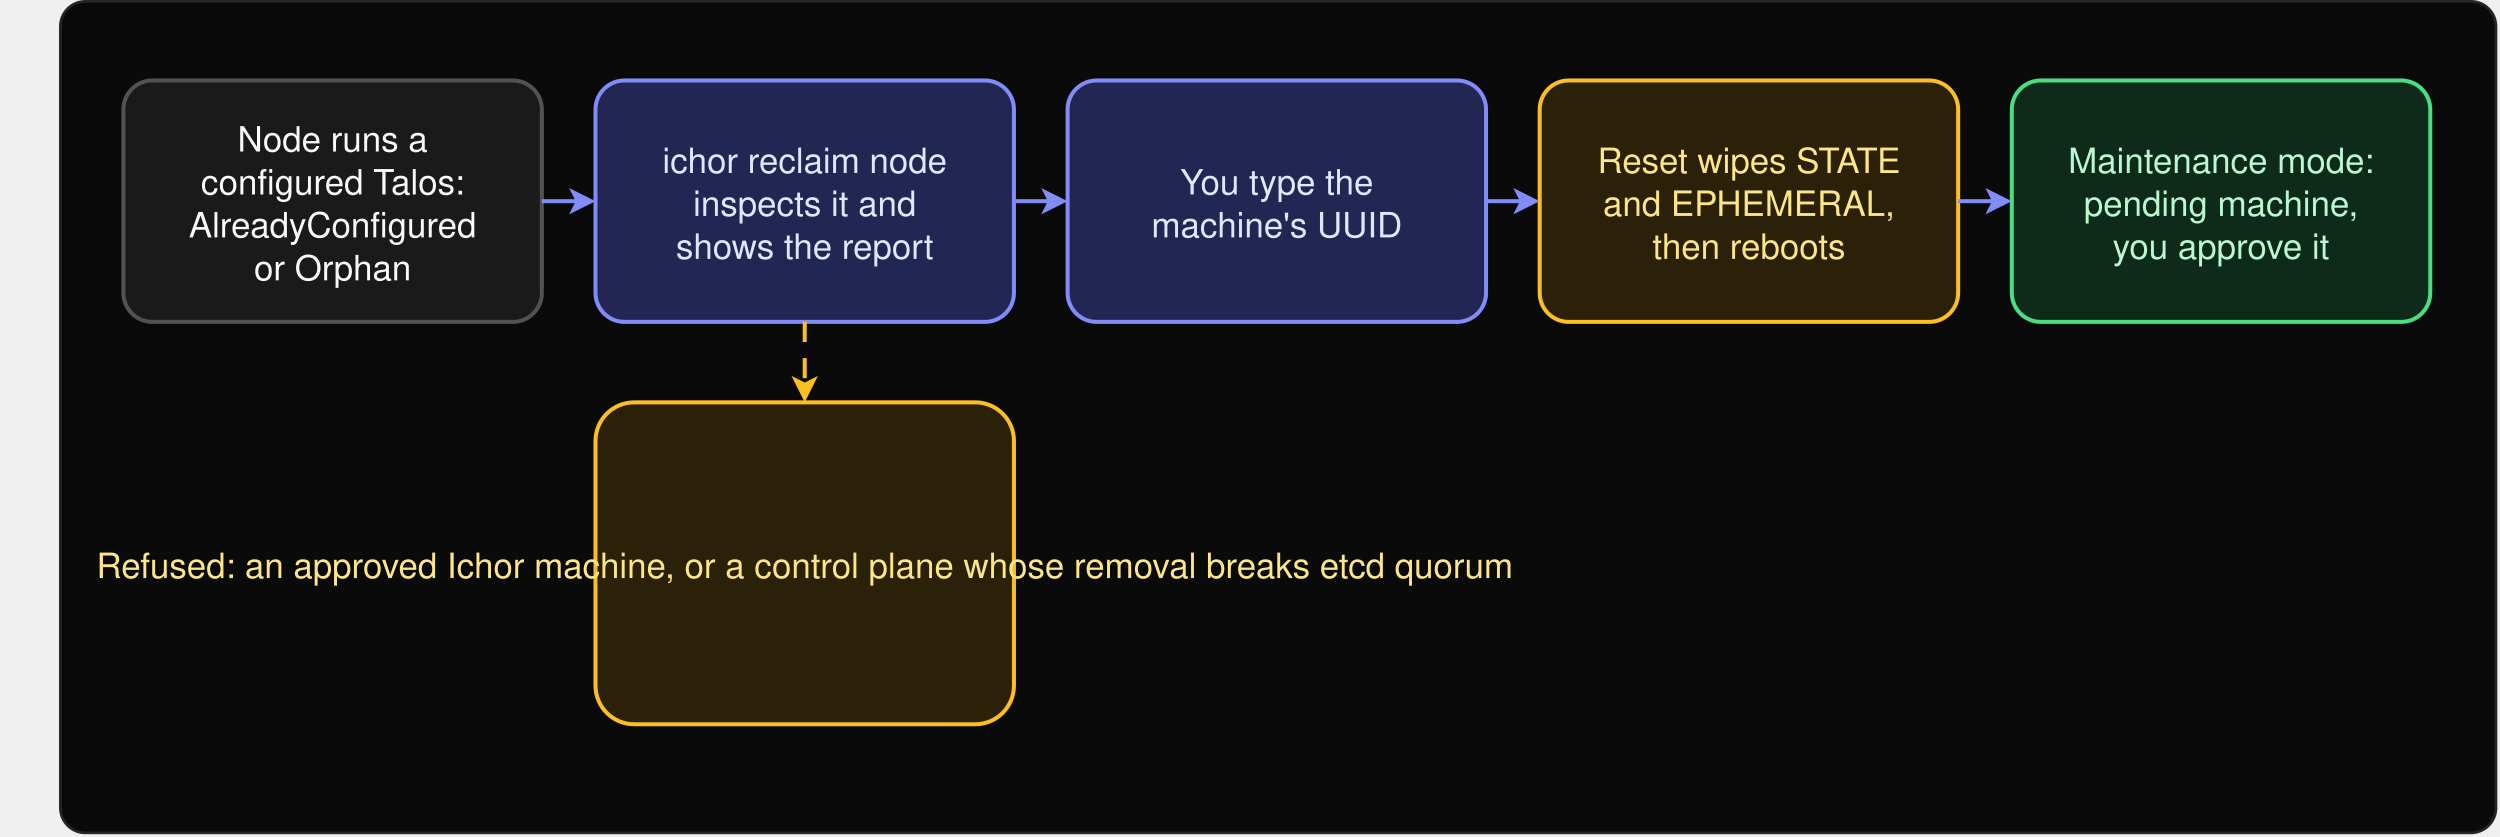
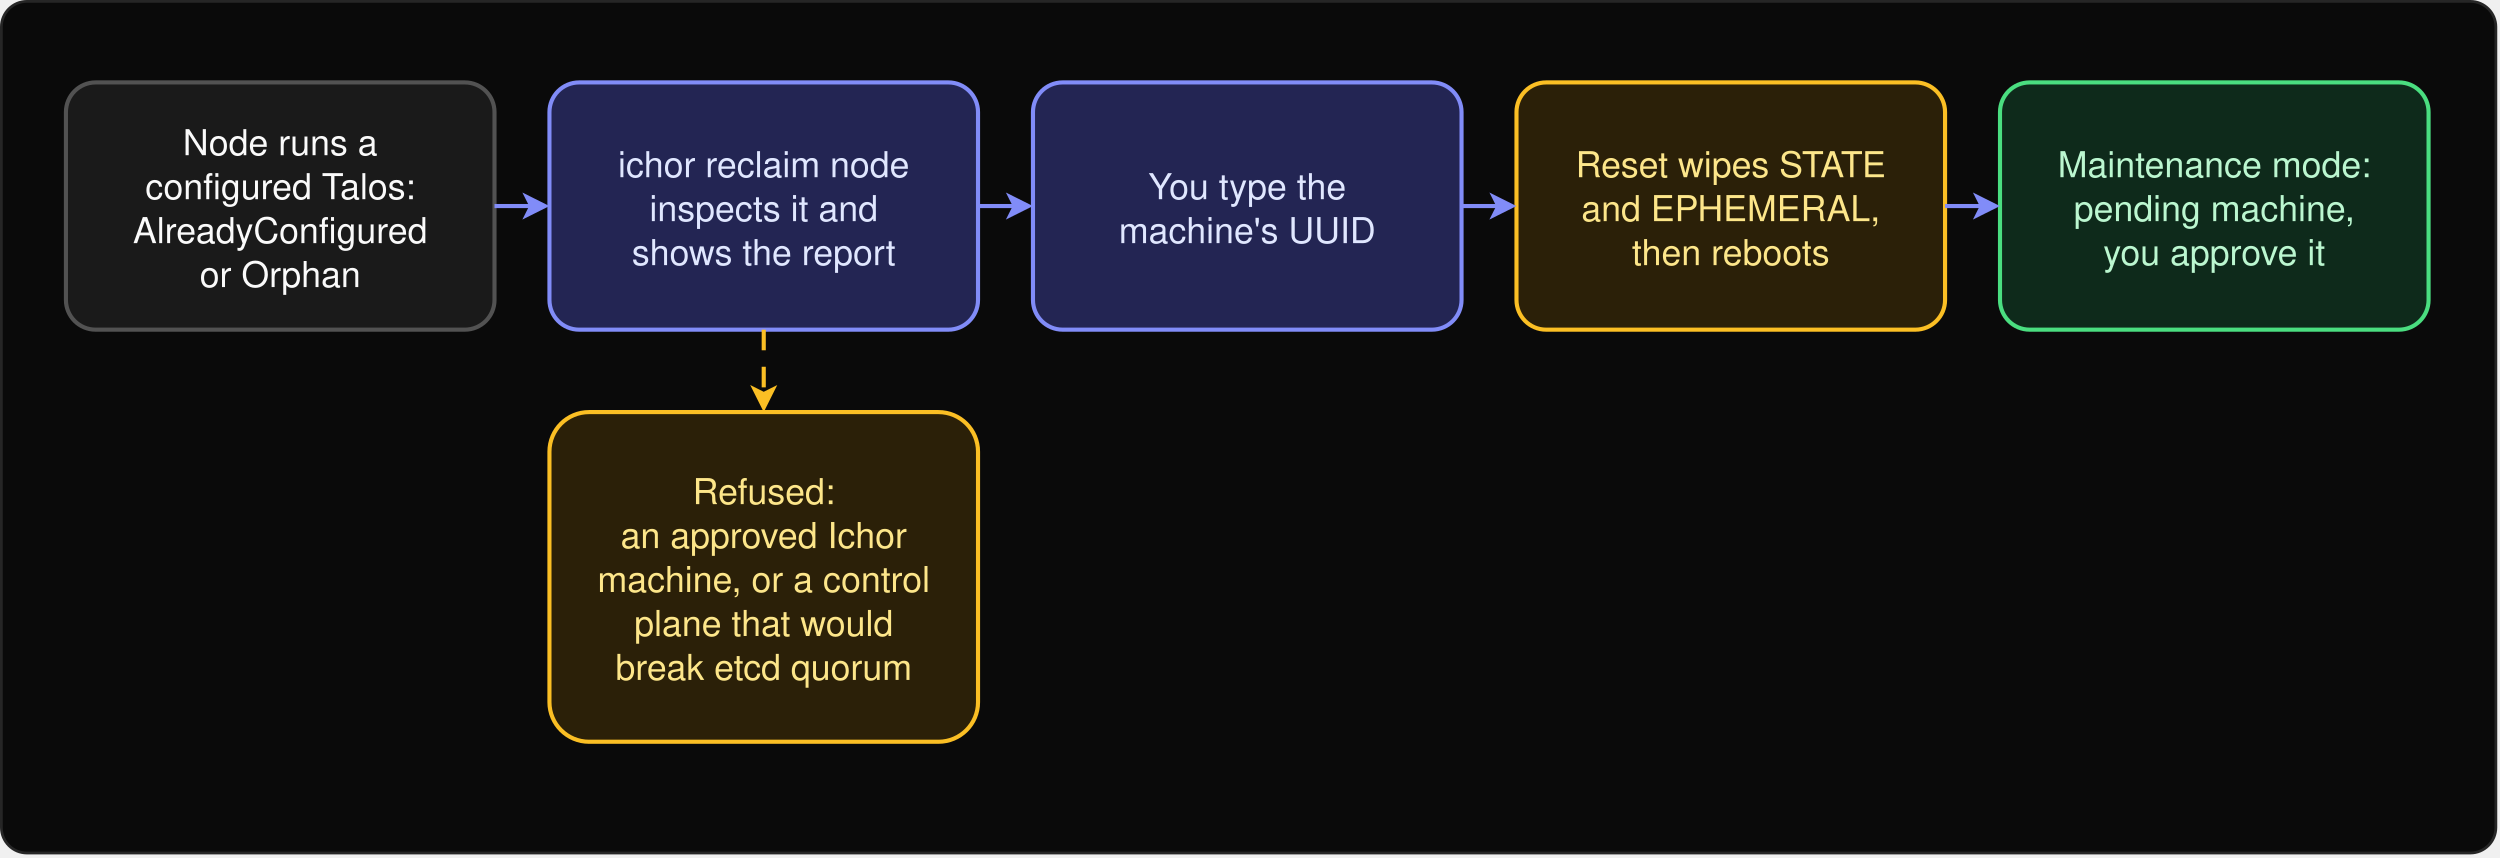
- <svg xmlns="http://www.w3.org/2000/svg" style="background: transparent; background-color: transparent; color-scheme: dark;" version="1.1" width="932px" height="312px" viewBox="0 0 932 312" content="&lt;mxfile host=&quot;Electron&quot;&gt;&#10;  &lt;diagram id=&quot;reclaim a machine flow&quot; name=&quot;reclaim a machine flow&quot;&gt;&#10;    &lt;mxGraphModel grid=&quot;0&quot; gridSize=&quot;10&quot; guides=&quot;1&quot; tooltips=&quot;1&quot; connect=&quot;1&quot; arrows=&quot;1&quot; fold=&quot;0&quot; page=&quot;0&quot; pageScale=&quot;1&quot; pageWidth=&quot;928&quot; pageHeight=&quot;330&quot; math=&quot;0&quot; shadow=&quot;0&quot;&gt;&#10;      &lt;root&gt;&#10;        &lt;mxCell id=&quot;0&quot; style=&quot;html=0;&quot; /&gt;&#10;        &lt;mxCell id=&quot;1&quot; parent=&quot;0&quot; style=&quot;html=0;&quot; /&gt;&#10;        &lt;mxCell id=&quot;pn&quot; parent=&quot;1&quot; style=&quot;rounded=1;arcSize=3;fillColor=light-dark(#FFFFFF,#0A0A0A);strokeColor=light-dark(#E5E5E5,#262626);strokeWidth=1;html=0;&quot; value=&quot;&quot; vertex=&quot;1&quot;&gt;&#10;          &lt;mxGeometry height=&quot;310&quot; width=&quot;908&quot; x=&quot;10&quot; y=&quot;10&quot; as=&quot;geometry&quot; /&gt;&#10;        &lt;/mxCell&gt;&#10;        &lt;mxCell id=&quot;n0&quot; parent=&quot;1&quot; style=&quot;rounded=1;arcSize=12;fillColor=light-dark(#FFFFFF,#1A1A1A);strokeColor=light-dark(#A3A3A3,#525252);strokeWidth=1.5;fontColor=light-dark(#171717,#FAFAFA);fontFamily=Helvetica;fontSize=13;align=center;verticalAlign=middle;html=0;&quot; value=&quot;Node runs a&amp;#xa;configured Talos:&amp;#xa;AlreadyConfigured&amp;#xa;or Orphan&quot; vertex=&quot;1&quot;&gt;&#10;          &lt;mxGeometry height=&quot;90&quot; width=&quot;156&quot; x=&quot;34&quot; y=&quot;40&quot; as=&quot;geometry&quot; /&gt;&#10;        &lt;/mxCell&gt;&#10;        &lt;mxCell id=&quot;n1&quot; parent=&quot;1&quot; style=&quot;rounded=1;arcSize=12;fillColor=light-dark(#EEF2FF,#232553);strokeColor=light-dark(#6366F1,#818CF8);strokeWidth=1.5;fontColor=light-dark(#1E1B4B,#E0E7FF);fontFamily=Helvetica;fontSize=13;align=center;verticalAlign=middle;html=0;&quot; value=&quot;ichor reclaim node&amp;#xa;inspects it and&amp;#xa;shows the report&quot; vertex=&quot;1&quot;&gt;&#10;          &lt;mxGeometry height=&quot;90&quot; width=&quot;156&quot; x=&quot;210&quot; y=&quot;40&quot; as=&quot;geometry&quot; /&gt;&#10;        &lt;/mxCell&gt;&#10;        &lt;mxCell id=&quot;n2&quot; parent=&quot;1&quot; style=&quot;rounded=1;arcSize=12;fillColor=light-dark(#EEF2FF,#232553);strokeColor=light-dark(#6366F1,#818CF8);strokeWidth=1.5;fontColor=light-dark(#1E1B4B,#E0E7FF);fontFamily=Helvetica;fontSize=13;align=center;verticalAlign=middle;html=0;&quot; value=&quot;You type the&amp;#xa;machine&amp;#39;s UUID&quot; vertex=&quot;1&quot;&gt;&#10;          &lt;mxGeometry height=&quot;90&quot; width=&quot;156&quot; x=&quot;386&quot; y=&quot;40&quot; as=&quot;geometry&quot; /&gt;&#10;        &lt;/mxCell&gt;&#10;        &lt;mxCell id=&quot;n3&quot; parent=&quot;1&quot; style=&quot;rounded=1;arcSize=12;fillColor=light-dark(#FFFBEB,#2B2008);strokeColor=light-dark(#D97706,#FBBF24);strokeWidth=1.5;fontColor=light-dark(#78350F,#FDE68A);fontFamily=Helvetica;fontSize=13;align=center;verticalAlign=middle;html=0;&quot; value=&quot;Reset wipes STATE&amp;#xa;and EPHEMERAL,&amp;#xa;then reboots&quot; vertex=&quot;1&quot;&gt;&#10;          &lt;mxGeometry height=&quot;90&quot; width=&quot;156&quot; x=&quot;562&quot; y=&quot;40&quot; as=&quot;geometry&quot; /&gt;&#10;        &lt;/mxCell&gt;&#10;        &lt;mxCell id=&quot;n4&quot; parent=&quot;1&quot; style=&quot;rounded=1;arcSize=12;fillColor=light-dark(#F0FDF4,#0E2A1B);strokeColor=light-dark(#16A34A,#4ADE80);strokeWidth=1.5;fontColor=light-dark(#14532D,#BBF7D0);fontFamily=Helvetica;fontSize=13;align=center;verticalAlign=middle;html=0;&quot; value=&quot;Maintenance mode:&amp;#xa;pending machine,&amp;#xa;you approve it&quot; vertex=&quot;1&quot;&gt;&#10;          &lt;mxGeometry height=&quot;90&quot; width=&quot;156&quot; x=&quot;738&quot; y=&quot;40&quot; as=&quot;geometry&quot; /&gt;&#10;        &lt;/mxCell&gt;&#10;        &lt;mxCell id=&quot;r&quot; parent=&quot;1&quot; style=&quot;rounded=1;arcSize=12;fillColor=light-dark(#FFFBEB,#2B2008);strokeColor=light-dark(#D97706,#FBBF24);strokeWidth=1.5;fontColor=light-dark(#78350F,#FDE68A);fontFamily=Helvetica;fontSize=13;align=center;verticalAlign=middle;html=0;&quot; value=&quot;Refused: an approved Ichor machine, or a control plane whose removal breaks etcd quorum&quot; vertex=&quot;1&quot;&gt;&#10;          &lt;mxGeometry height=&quot;120&quot; width=&quot;156&quot; x=&quot;210&quot; y=&quot;160&quot; as=&quot;geometry&quot; /&gt;&#10;        &lt;/mxCell&gt;&#10;        &lt;mxCell id=&quot;e1&quot; edge=&quot;1&quot; parent=&quot;1&quot; source=&quot;n0&quot; style=&quot;edgeStyle=orthogonalEdgeStyle;rounded=1;orthogonalLoop=1;jettySize=auto;strokeColor=light-dark(#6366F1,#818CF8);strokeWidth=1.5;endArrow=classic;endFill=1;endSize=5;startArrow=none;startFill=1;startSize=5;exitX=1;exitY=0.5;exitDx=0;exitDy=0;entryX=0;entryY=0.5;entryDx=0;entryDy=0;html=0;&quot; target=&quot;n1&quot; value=&quot;&quot;&gt;&#10;          &lt;mxGeometry relative=&quot;1&quot; as=&quot;geometry&quot; /&gt;&#10;        &lt;/mxCell&gt;&#10;        &lt;mxCell id=&quot;e2&quot; edge=&quot;1&quot; parent=&quot;1&quot; source=&quot;n1&quot; style=&quot;edgeStyle=orthogonalEdgeStyle;rounded=1;orthogonalLoop=1;jettySize=auto;strokeColor=light-dark(#6366F1,#818CF8);strokeWidth=1.5;endArrow=classic;endFill=1;endSize=5;startArrow=none;startFill=1;startSize=5;exitX=1;exitY=0.5;exitDx=0;exitDy=0;entryX=0;entryY=0.5;entryDx=0;entryDy=0;html=0;&quot; target=&quot;n2&quot; value=&quot;&quot;&gt;&#10;          &lt;mxGeometry relative=&quot;1&quot; as=&quot;geometry&quot; /&gt;&#10;        &lt;/mxCell&gt;&#10;        &lt;mxCell id=&quot;e3&quot; edge=&quot;1&quot; parent=&quot;1&quot; source=&quot;n2&quot; style=&quot;edgeStyle=orthogonalEdgeStyle;rounded=1;orthogonalLoop=1;jettySize=auto;strokeColor=light-dark(#6366F1,#818CF8);strokeWidth=1.5;endArrow=classic;endFill=1;endSize=5;startArrow=none;startFill=1;startSize=5;exitX=1;exitY=0.5;exitDx=0;exitDy=0;entryX=0;entryY=0.5;entryDx=0;entryDy=0;html=0;&quot; target=&quot;n3&quot; value=&quot;&quot;&gt;&#10;          &lt;mxGeometry relative=&quot;1&quot; as=&quot;geometry&quot; /&gt;&#10;        &lt;/mxCell&gt;&#10;        &lt;mxCell id=&quot;e4&quot; edge=&quot;1&quot; parent=&quot;1&quot; source=&quot;n3&quot; style=&quot;edgeStyle=orthogonalEdgeStyle;rounded=1;orthogonalLoop=1;jettySize=auto;strokeColor=light-dark(#6366F1,#818CF8);strokeWidth=1.5;endArrow=classic;endFill=1;endSize=5;startArrow=none;startFill=1;startSize=5;exitX=1;exitY=0.5;exitDx=0;exitDy=0;entryX=0;entryY=0.5;entryDx=0;entryDy=0;html=0;&quot; target=&quot;n4&quot; value=&quot;&quot;&gt;&#10;          &lt;mxGeometry relative=&quot;1&quot; as=&quot;geometry&quot; /&gt;&#10;        &lt;/mxCell&gt;&#10;        &lt;mxCell id=&quot;er&quot; edge=&quot;1&quot; parent=&quot;1&quot; source=&quot;n1&quot; style=&quot;edgeStyle=orthogonalEdgeStyle;rounded=1;orthogonalLoop=1;jettySize=auto;strokeColor=light-dark(#D97706,#FBBF24);strokeWidth=1.5;endArrow=classic;endFill=1;endSize=5;startArrow=none;startFill=1;startSize=5;exitX=0.5;exitY=1;exitDx=0;exitDy=0;entryX=0.5;entryY=0;entryDx=0;entryDy=0;dashed=1;dashPattern=5 4;html=0;&quot; target=&quot;r&quot; value=&quot;&quot;&gt;&#10;          &lt;mxGeometry relative=&quot;1&quot; as=&quot;geometry&quot; /&gt;&#10;        &lt;/mxCell&gt;&#10;      &lt;/root&gt;&#10;    &lt;/mxGraphModel&gt;&#10;  &lt;/diagram&gt;&#10;&lt;/mxfile&gt;&#10;">
+ <svg xmlns="http://www.w3.org/2000/svg" style="background: transparent; background-color: transparent; color-scheme: dark;" version="1.1" width="910px" height="312px" viewBox="0 0 910 312" content="&lt;mxfile host=&quot;Electron&quot;&gt;&#10;  &lt;diagram id=&quot;reclaim a machine flow&quot; name=&quot;reclaim a machine flow&quot;&gt;&#10;    &lt;mxGraphModel grid=&quot;0&quot; gridSize=&quot;10&quot; guides=&quot;1&quot; tooltips=&quot;1&quot; connect=&quot;1&quot; arrows=&quot;1&quot; fold=&quot;0&quot; page=&quot;0&quot; pageScale=&quot;1&quot; pageWidth=&quot;928&quot; pageHeight=&quot;330&quot; math=&quot;0&quot; shadow=&quot;0&quot;&gt;&#10;      &lt;root&gt;&#10;        &lt;mxCell id=&quot;0&quot; style=&quot;html=0;&quot; /&gt;&#10;        &lt;mxCell id=&quot;1&quot; parent=&quot;0&quot; style=&quot;html=0;&quot; /&gt;&#10;        &lt;mxCell id=&quot;pn&quot; parent=&quot;1&quot; style=&quot;rounded=1;arcSize=3;fillColor=light-dark(#FFFFFF,#0A0A0A);strokeColor=light-dark(#E5E5E5,#262626);strokeWidth=1;html=0;&quot; value=&quot;&quot; vertex=&quot;1&quot;&gt;&#10;          &lt;mxGeometry height=&quot;310&quot; width=&quot;908&quot; x=&quot;10&quot; y=&quot;10&quot; as=&quot;geometry&quot; /&gt;&#10;        &lt;/mxCell&gt;&#10;        &lt;mxCell id=&quot;n0&quot; parent=&quot;1&quot; style=&quot;rounded=1;arcSize=12;fillColor=light-dark(#FFFFFF,#1A1A1A);strokeColor=light-dark(#A3A3A3,#525252);strokeWidth=1.5;fontColor=light-dark(#171717,#FAFAFA);fontFamily=Helvetica;fontSize=13;align=center;verticalAlign=middle;html=0;&quot; value=&quot;Node runs a&amp;#xa;configured Talos:&amp;#xa;AlreadyConfigured&amp;#xa;or Orphan&quot; vertex=&quot;1&quot;&gt;&#10;          &lt;mxGeometry height=&quot;90&quot; width=&quot;156&quot; x=&quot;34&quot; y=&quot;40&quot; as=&quot;geometry&quot; /&gt;&#10;        &lt;/mxCell&gt;&#10;        &lt;mxCell id=&quot;n1&quot; parent=&quot;1&quot; style=&quot;rounded=1;arcSize=12;fillColor=light-dark(#EEF2FF,#232553);strokeColor=light-dark(#6366F1,#818CF8);strokeWidth=1.5;fontColor=light-dark(#1E1B4B,#E0E7FF);fontFamily=Helvetica;fontSize=13;align=center;verticalAlign=middle;html=0;&quot; value=&quot;ichor reclaim node&amp;#xa;inspects it and&amp;#xa;shows the report&quot; vertex=&quot;1&quot;&gt;&#10;          &lt;mxGeometry height=&quot;90&quot; width=&quot;156&quot; x=&quot;210&quot; y=&quot;40&quot; as=&quot;geometry&quot; /&gt;&#10;        &lt;/mxCell&gt;&#10;        &lt;mxCell id=&quot;n2&quot; parent=&quot;1&quot; style=&quot;rounded=1;arcSize=12;fillColor=light-dark(#EEF2FF,#232553);strokeColor=light-dark(#6366F1,#818CF8);strokeWidth=1.5;fontColor=light-dark(#1E1B4B,#E0E7FF);fontFamily=Helvetica;fontSize=13;align=center;verticalAlign=middle;html=0;&quot; value=&quot;You type the&amp;#xa;machine&amp;#39;s UUID&quot; vertex=&quot;1&quot;&gt;&#10;          &lt;mxGeometry height=&quot;90&quot; width=&quot;156&quot; x=&quot;386&quot; y=&quot;40&quot; as=&quot;geometry&quot; /&gt;&#10;        &lt;/mxCell&gt;&#10;        &lt;mxCell id=&quot;n3&quot; parent=&quot;1&quot; style=&quot;rounded=1;arcSize=12;fillColor=light-dark(#FFFBEB,#2B2008);strokeColor=light-dark(#D97706,#FBBF24);strokeWidth=1.5;fontColor=light-dark(#78350F,#FDE68A);fontFamily=Helvetica;fontSize=13;align=center;verticalAlign=middle;html=0;&quot; value=&quot;Reset wipes STATE&amp;#xa;and EPHEMERAL,&amp;#xa;then reboots&quot; vertex=&quot;1&quot;&gt;&#10;          &lt;mxGeometry height=&quot;90&quot; width=&quot;156&quot; x=&quot;562&quot; y=&quot;40&quot; as=&quot;geometry&quot; /&gt;&#10;        &lt;/mxCell&gt;&#10;        &lt;mxCell id=&quot;n4&quot; parent=&quot;1&quot; style=&quot;rounded=1;arcSize=12;fillColor=light-dark(#F0FDF4,#0E2A1B);strokeColor=light-dark(#16A34A,#4ADE80);strokeWidth=1.5;fontColor=light-dark(#14532D,#BBF7D0);fontFamily=Helvetica;fontSize=13;align=center;verticalAlign=middle;html=0;&quot; value=&quot;Maintenance mode:&amp;#xa;pending machine,&amp;#xa;you approve it&quot; vertex=&quot;1&quot;&gt;&#10;          &lt;mxGeometry height=&quot;90&quot; width=&quot;156&quot; x=&quot;738&quot; y=&quot;40&quot; as=&quot;geometry&quot; /&gt;&#10;        &lt;/mxCell&gt;&#10;        &lt;mxCell id=&quot;r&quot; parent=&quot;1&quot; style=&quot;rounded=1;arcSize=12;fillColor=light-dark(#FFFBEB,#2B2008);strokeColor=light-dark(#D97706,#FBBF24);strokeWidth=1.5;fontColor=light-dark(#78350F,#FDE68A);fontFamily=Helvetica;fontSize=13;align=center;verticalAlign=middle;html=0;&quot; value=&quot;Refused:&amp;#xa;an approved Ichor&amp;#xa;machine, or a control&amp;#xa;plane that would&amp;#xa;break etcd quorum&quot; vertex=&quot;1&quot;&gt;&#10;          &lt;mxGeometry height=&quot;120&quot; width=&quot;156&quot; x=&quot;210&quot; y=&quot;160&quot; as=&quot;geometry&quot; /&gt;&#10;        &lt;/mxCell&gt;&#10;        &lt;mxCell id=&quot;e1&quot; edge=&quot;1&quot; parent=&quot;1&quot; source=&quot;n0&quot; style=&quot;edgeStyle=orthogonalEdgeStyle;rounded=1;orthogonalLoop=1;jettySize=auto;strokeColor=light-dark(#6366F1,#818CF8);strokeWidth=1.5;endArrow=classic;endFill=1;endSize=5;startArrow=none;startFill=1;startSize=5;exitX=1;exitY=0.5;exitDx=0;exitDy=0;entryX=0;entryY=0.5;entryDx=0;entryDy=0;html=0;&quot; target=&quot;n1&quot; value=&quot;&quot;&gt;&#10;          &lt;mxGeometry relative=&quot;1&quot; as=&quot;geometry&quot; /&gt;&#10;        &lt;/mxCell&gt;&#10;        &lt;mxCell id=&quot;e2&quot; edge=&quot;1&quot; parent=&quot;1&quot; source=&quot;n1&quot; style=&quot;edgeStyle=orthogonalEdgeStyle;rounded=1;orthogonalLoop=1;jettySize=auto;strokeColor=light-dark(#6366F1,#818CF8);strokeWidth=1.5;endArrow=classic;endFill=1;endSize=5;startArrow=none;startFill=1;startSize=5;exitX=1;exitY=0.5;exitDx=0;exitDy=0;entryX=0;entryY=0.5;entryDx=0;entryDy=0;html=0;&quot; target=&quot;n2&quot; value=&quot;&quot;&gt;&#10;          &lt;mxGeometry relative=&quot;1&quot; as=&quot;geometry&quot; /&gt;&#10;        &lt;/mxCell&gt;&#10;        &lt;mxCell id=&quot;e3&quot; edge=&quot;1&quot; parent=&quot;1&quot; source=&quot;n2&quot; style=&quot;edgeStyle=orthogonalEdgeStyle;rounded=1;orthogonalLoop=1;jettySize=auto;strokeColor=light-dark(#6366F1,#818CF8);strokeWidth=1.5;endArrow=classic;endFill=1;endSize=5;startArrow=none;startFill=1;startSize=5;exitX=1;exitY=0.5;exitDx=0;exitDy=0;entryX=0;entryY=0.5;entryDx=0;entryDy=0;html=0;&quot; target=&quot;n3&quot; value=&quot;&quot;&gt;&#10;          &lt;mxGeometry relative=&quot;1&quot; as=&quot;geometry&quot; /&gt;&#10;        &lt;/mxCell&gt;&#10;        &lt;mxCell id=&quot;e4&quot; edge=&quot;1&quot; parent=&quot;1&quot; source=&quot;n3&quot; style=&quot;edgeStyle=orthogonalEdgeStyle;rounded=1;orthogonalLoop=1;jettySize=auto;strokeColor=light-dark(#6366F1,#818CF8);strokeWidth=1.5;endArrow=classic;endFill=1;endSize=5;startArrow=none;startFill=1;startSize=5;exitX=1;exitY=0.5;exitDx=0;exitDy=0;entryX=0;entryY=0.5;entryDx=0;entryDy=0;html=0;&quot; target=&quot;n4&quot; value=&quot;&quot;&gt;&#10;          &lt;mxGeometry relative=&quot;1&quot; as=&quot;geometry&quot; /&gt;&#10;        &lt;/mxCell&gt;&#10;        &lt;mxCell id=&quot;er&quot; edge=&quot;1&quot; parent=&quot;1&quot; source=&quot;n1&quot; style=&quot;edgeStyle=orthogonalEdgeStyle;rounded=1;orthogonalLoop=1;jettySize=auto;strokeColor=light-dark(#D97706,#FBBF24);strokeWidth=1.5;endArrow=classic;endFill=1;endSize=5;startArrow=none;startFill=1;startSize=5;exitX=0.5;exitY=1;exitDx=0;exitDy=0;entryX=0.5;entryY=0;entryDx=0;entryDy=0;dashed=1;dashPattern=5 4;html=0;&quot; target=&quot;r&quot; value=&quot;&quot;&gt;&#10;          &lt;mxGeometry relative=&quot;1&quot; as=&quot;geometry&quot; /&gt;&#10;        &lt;/mxCell&gt;&#10;      &lt;/root&gt;&#10;    &lt;/mxGraphModel&gt;&#10;  &lt;/diagram&gt;&#10;&lt;/mxfile&gt;&#10;">
  <defs />
  <g>
    <g data-cell-id="0">
      <g data-cell-id="1">
        <g data-cell-id="pn">
          <g transform="translate(0.5,0.5)">
-             <rect x="22" y="0" width="908" height="310" rx="9.3" ry="9.3" fill="#ffffff" stroke="#e5e5e5" pointer-events="all" style="fill: rgb(10, 10, 10); stroke: rgb(38, 38, 38);" />
+             <rect x="0" y="0" width="908" height="310" rx="9.3" ry="9.3" fill="#ffffff" stroke="#e5e5e5" pointer-events="all" style="fill: rgb(10, 10, 10); stroke: rgb(38, 38, 38);" />
          </g>
        </g>
        <g data-cell-id="n0">
          <g>
-             <rect x="46" y="30" width="156" height="90" rx="10.8" ry="10.8" fill="#ffffff" stroke="#a3a3a3" stroke-width="1.5" pointer-events="all" style="fill: rgb(26, 26, 26); stroke: rgb(82, 82, 82);" />
+             <rect x="24" y="30" width="156" height="90" rx="10.8" ry="10.8" fill="#ffffff" stroke="#a3a3a3" stroke-width="1.5" pointer-events="all" style="fill: rgb(26, 26, 26); stroke: rgb(82, 82, 82);" />
          </g>
          <g>
            <g fill="#171717" font-family="Helvetica" text-anchor="middle" font-size="13px" style="fill: rgb(250, 250, 250);">
-               <text x="124" y="56.5">Node runs a</text>
-               <text x="124" y="72.5">configured Talos:</text>
-               <text x="124" y="88.5">AlreadyConfigured</text>
-               <text x="124" y="104.5">or Orphan</text>
+               <text x="102" y="56.5">Node runs a</text>
+               <text x="102" y="72.5">configured Talos:</text>
+               <text x="102" y="88.5">AlreadyConfigured</text>
+               <text x="102" y="104.5">or Orphan</text>
            </g>
          </g>
        </g>
        <g data-cell-id="n1">
          <g>
-             <rect x="222" y="30" width="156" height="90" rx="10.8" ry="10.8" fill="#eef2ff" stroke="#6366f1" stroke-width="1.5" pointer-events="all" style="fill: rgb(35, 37, 83); stroke: rgb(129, 140, 248);" />
+             <rect x="200" y="30" width="156" height="90" rx="10.8" ry="10.8" fill="#eef2ff" stroke="#6366f1" stroke-width="1.5" pointer-events="all" style="fill: rgb(35, 37, 83); stroke: rgb(129, 140, 248);" />
          </g>
          <g>
            <g fill="#1E1B4B" font-family="Helvetica" text-anchor="middle" font-size="13px" style="fill: rgb(224, 231, 255);">
-               <text x="300" y="64.5">ichor reclaim node</text>
-               <text x="300" y="80.5">inspects it and</text>
-               <text x="300" y="96.5">shows the report</text>
+               <text x="278" y="64.5">ichor reclaim node</text>
+               <text x="278" y="80.5">inspects it and</text>
+               <text x="278" y="96.5">shows the report</text>
            </g>
          </g>
        </g>
        <g data-cell-id="n2">
          <g>
-             <rect x="398" y="30" width="156" height="90" rx="10.8" ry="10.8" fill="#eef2ff" stroke="#6366f1" stroke-width="1.5" pointer-events="all" style="fill: rgb(35, 37, 83); stroke: rgb(129, 140, 248);" />
+             <rect x="376" y="30" width="156" height="90" rx="10.8" ry="10.8" fill="#eef2ff" stroke="#6366f1" stroke-width="1.5" pointer-events="all" style="fill: rgb(35, 37, 83); stroke: rgb(129, 140, 248);" />
          </g>
          <g>
            <g fill="#1E1B4B" font-family="Helvetica" text-anchor="middle" font-size="13px" style="fill: rgb(224, 231, 255);">
-               <text x="476" y="72.5">You type the</text>
-               <text x="476" y="88.5">machine's UUID</text>
+               <text x="454" y="72.5">You type the</text>
+               <text x="454" y="88.5">machine's UUID</text>
            </g>
          </g>
        </g>
        <g data-cell-id="n3">
          <g>
-             <rect x="574" y="30" width="156" height="90" rx="10.8" ry="10.8" fill="#fffbeb" stroke="#d97706" stroke-width="1.5" pointer-events="all" style="fill: rgb(43, 32, 8); stroke: rgb(251, 191, 36);" />
+             <rect x="552" y="30" width="156" height="90" rx="10.8" ry="10.8" fill="#fffbeb" stroke="#d97706" stroke-width="1.5" pointer-events="all" style="fill: rgb(43, 32, 8); stroke: rgb(251, 191, 36);" />
          </g>
          <g>
            <g fill="#78350F" font-family="Helvetica" text-anchor="middle" font-size="13px" style="fill: rgb(253, 230, 138);">
-               <text x="652" y="64.5">Reset wipes STATE</text>
-               <text x="652" y="80.5">and EPHEMERAL,</text>
-               <text x="652" y="96.5">then reboots</text>
+               <text x="630" y="64.5">Reset wipes STATE</text>
+               <text x="630" y="80.5">and EPHEMERAL,</text>
+               <text x="630" y="96.5">then reboots</text>
            </g>
          </g>
        </g>
        <g data-cell-id="n4">
          <g>
-             <rect x="750" y="30" width="156" height="90" rx="10.8" ry="10.8" fill="#f0fdf4" stroke="#16a34a" stroke-width="1.5" pointer-events="all" style="fill: rgb(14, 42, 27); stroke: rgb(74, 222, 128);" />
+             <rect x="728" y="30" width="156" height="90" rx="10.8" ry="10.8" fill="#f0fdf4" stroke="#16a34a" stroke-width="1.5" pointer-events="all" style="fill: rgb(14, 42, 27); stroke: rgb(74, 222, 128);" />
          </g>
          <g>
            <g fill="#14532D" font-family="Helvetica" text-anchor="middle" font-size="13px" style="fill: rgb(187, 247, 208);">
-               <text x="828" y="64.5">Maintenance mode:</text>
-               <text x="828" y="80.5">pending machine,</text>
-               <text x="828" y="96.5">you approve it</text>
+               <text x="806" y="64.5">Maintenance mode:</text>
+               <text x="806" y="80.5">pending machine,</text>
+               <text x="806" y="96.5">you approve it</text>
            </g>
          </g>
        </g>
        <g data-cell-id="r">
          <g>
-             <rect x="222" y="150" width="156" height="120" rx="14.4" ry="14.4" fill="#fffbeb" stroke="#d97706" stroke-width="1.5" pointer-events="all" style="fill: rgb(43, 32, 8); stroke: rgb(251, 191, 36);" />
+             <rect x="200" y="150" width="156" height="120" rx="14.4" ry="14.4" fill="#fffbeb" stroke="#d97706" stroke-width="1.5" pointer-events="all" style="fill: rgb(43, 32, 8); stroke: rgb(251, 191, 36);" />
          </g>
          <g>
            <g fill="#78350F" font-family="Helvetica" text-anchor="middle" font-size="13px" style="fill: rgb(253, 230, 138);">
-               <text x="300" y="215.5">Refused: an approved Ichor machine, or a control plane whose removal breaks etcd quorum</text>
+               <text x="278" y="183.5">Refused:</text>
+               <text x="278" y="199.5">an approved Ichor</text>
+               <text x="278" y="215.5">machine, or a control</text>
+               <text x="278" y="231.5">plane that would</text>
+               <text x="278" y="247.5">break etcd quorum</text>
            </g>
          </g>
        </g>
        <g data-cell-id="e1">
          <g>
-             <path d="M 202 75 L 215.45 75" fill="none" stroke="#6366f1" stroke-width="1.5" stroke-miterlimit="10" pointer-events="stroke" style="stroke: rgb(129, 140, 248);" />
-             <path d="M 220.32 75 L 213.82 78.25 L 215.45 75 L 213.82 71.75 Z" fill="#6366f1" stroke="#6366f1" stroke-width="1.5" stroke-miterlimit="10" pointer-events="all" style="fill: rgb(129, 140, 248); stroke: rgb(129, 140, 248);" />
+             <path d="M 180 75 L 193.45 75" fill="none" stroke="#6366f1" stroke-width="1.5" stroke-miterlimit="10" pointer-events="stroke" style="stroke: rgb(129, 140, 248);" />
+             <path d="M 198.32 75 L 191.82 78.25 L 193.45 75 L 191.82 71.75 Z" fill="#6366f1" stroke="#6366f1" stroke-width="1.5" stroke-miterlimit="10" pointer-events="all" style="fill: rgb(129, 140, 248); stroke: rgb(129, 140, 248);" />
          </g>
        </g>
        <g data-cell-id="e2">
          <g>
-             <path d="M 378 75 L 391.45 75" fill="none" stroke="#6366f1" stroke-width="1.5" stroke-miterlimit="10" pointer-events="stroke" style="stroke: rgb(129, 140, 248);" />
-             <path d="M 396.32 75 L 389.82 78.25 L 391.45 75 L 389.82 71.75 Z" fill="#6366f1" stroke="#6366f1" stroke-width="1.5" stroke-miterlimit="10" pointer-events="all" style="fill: rgb(129, 140, 248); stroke: rgb(129, 140, 248);" />
+             <path d="M 356 75 L 369.45 75" fill="none" stroke="#6366f1" stroke-width="1.5" stroke-miterlimit="10" pointer-events="stroke" style="stroke: rgb(129, 140, 248);" />
+             <path d="M 374.32 75 L 367.82 78.25 L 369.45 75 L 367.82 71.75 Z" fill="#6366f1" stroke="#6366f1" stroke-width="1.5" stroke-miterlimit="10" pointer-events="all" style="fill: rgb(129, 140, 248); stroke: rgb(129, 140, 248);" />
          </g>
        </g>
        <g data-cell-id="e3">
          <g>
-             <path d="M 554 75 L 567.45 75" fill="none" stroke="#6366f1" stroke-width="1.5" stroke-miterlimit="10" pointer-events="stroke" style="stroke: rgb(129, 140, 248);" />
-             <path d="M 572.32 75 L 565.82 78.25 L 567.45 75 L 565.82 71.75 Z" fill="#6366f1" stroke="#6366f1" stroke-width="1.5" stroke-miterlimit="10" pointer-events="all" style="fill: rgb(129, 140, 248); stroke: rgb(129, 140, 248);" />
+             <path d="M 532 75 L 545.45 75" fill="none" stroke="#6366f1" stroke-width="1.5" stroke-miterlimit="10" pointer-events="stroke" style="stroke: rgb(129, 140, 248);" />
+             <path d="M 550.32 75 L 543.82 78.25 L 545.45 75 L 543.82 71.75 Z" fill="#6366f1" stroke="#6366f1" stroke-width="1.5" stroke-miterlimit="10" pointer-events="all" style="fill: rgb(129, 140, 248); stroke: rgb(129, 140, 248);" />
          </g>
        </g>
        <g data-cell-id="e4">
          <g>
-             <path d="M 730 75 L 743.45 75" fill="none" stroke="#6366f1" stroke-width="1.5" stroke-miterlimit="10" pointer-events="stroke" style="stroke: rgb(129, 140, 248);" />
-             <path d="M 748.32 75 L 741.82 78.25 L 743.45 75 L 741.82 71.75 Z" fill="#6366f1" stroke="#6366f1" stroke-width="1.5" stroke-miterlimit="10" pointer-events="all" style="fill: rgb(129, 140, 248); stroke: rgb(129, 140, 248);" />
+             <path d="M 708 75 L 721.45 75" fill="none" stroke="#6366f1" stroke-width="1.5" stroke-miterlimit="10" pointer-events="stroke" style="stroke: rgb(129, 140, 248);" />
+             <path d="M 726.32 75 L 719.82 78.25 L 721.45 75 L 719.82 71.75 Z" fill="#6366f1" stroke="#6366f1" stroke-width="1.5" stroke-miterlimit="10" pointer-events="all" style="fill: rgb(129, 140, 248); stroke: rgb(129, 140, 248);" />
          </g>
        </g>
        <g data-cell-id="er">
          <g>
-             <path d="M 300 120 L 300 143.45" fill="none" stroke="#d97706" stroke-width="1.5" stroke-miterlimit="10" stroke-dasharray="7.5 6" pointer-events="stroke" style="stroke: rgb(251, 191, 36);" />
-             <path d="M 300 148.32 L 296.75 141.82 L 300 143.45 L 303.25 141.82 Z" fill="#d97706" stroke="#d97706" stroke-width="1.5" stroke-miterlimit="10" pointer-events="all" style="fill: rgb(251, 191, 36); stroke: rgb(251, 191, 36);" />
+             <path d="M 278 120 L 278 143.45" fill="none" stroke="#d97706" stroke-width="1.5" stroke-miterlimit="10" stroke-dasharray="7.5 6" pointer-events="stroke" style="stroke: rgb(251, 191, 36);" />
+             <path d="M 278 148.32 L 274.75 141.82 L 278 143.45 L 281.25 141.82 Z" fill="#d97706" stroke="#d97706" stroke-width="1.5" stroke-miterlimit="10" pointer-events="all" style="fill: rgb(251, 191, 36); stroke: rgb(251, 191, 36);" />
          </g>
        </g>
      </g>
    </g>
  </g>
</svg>
